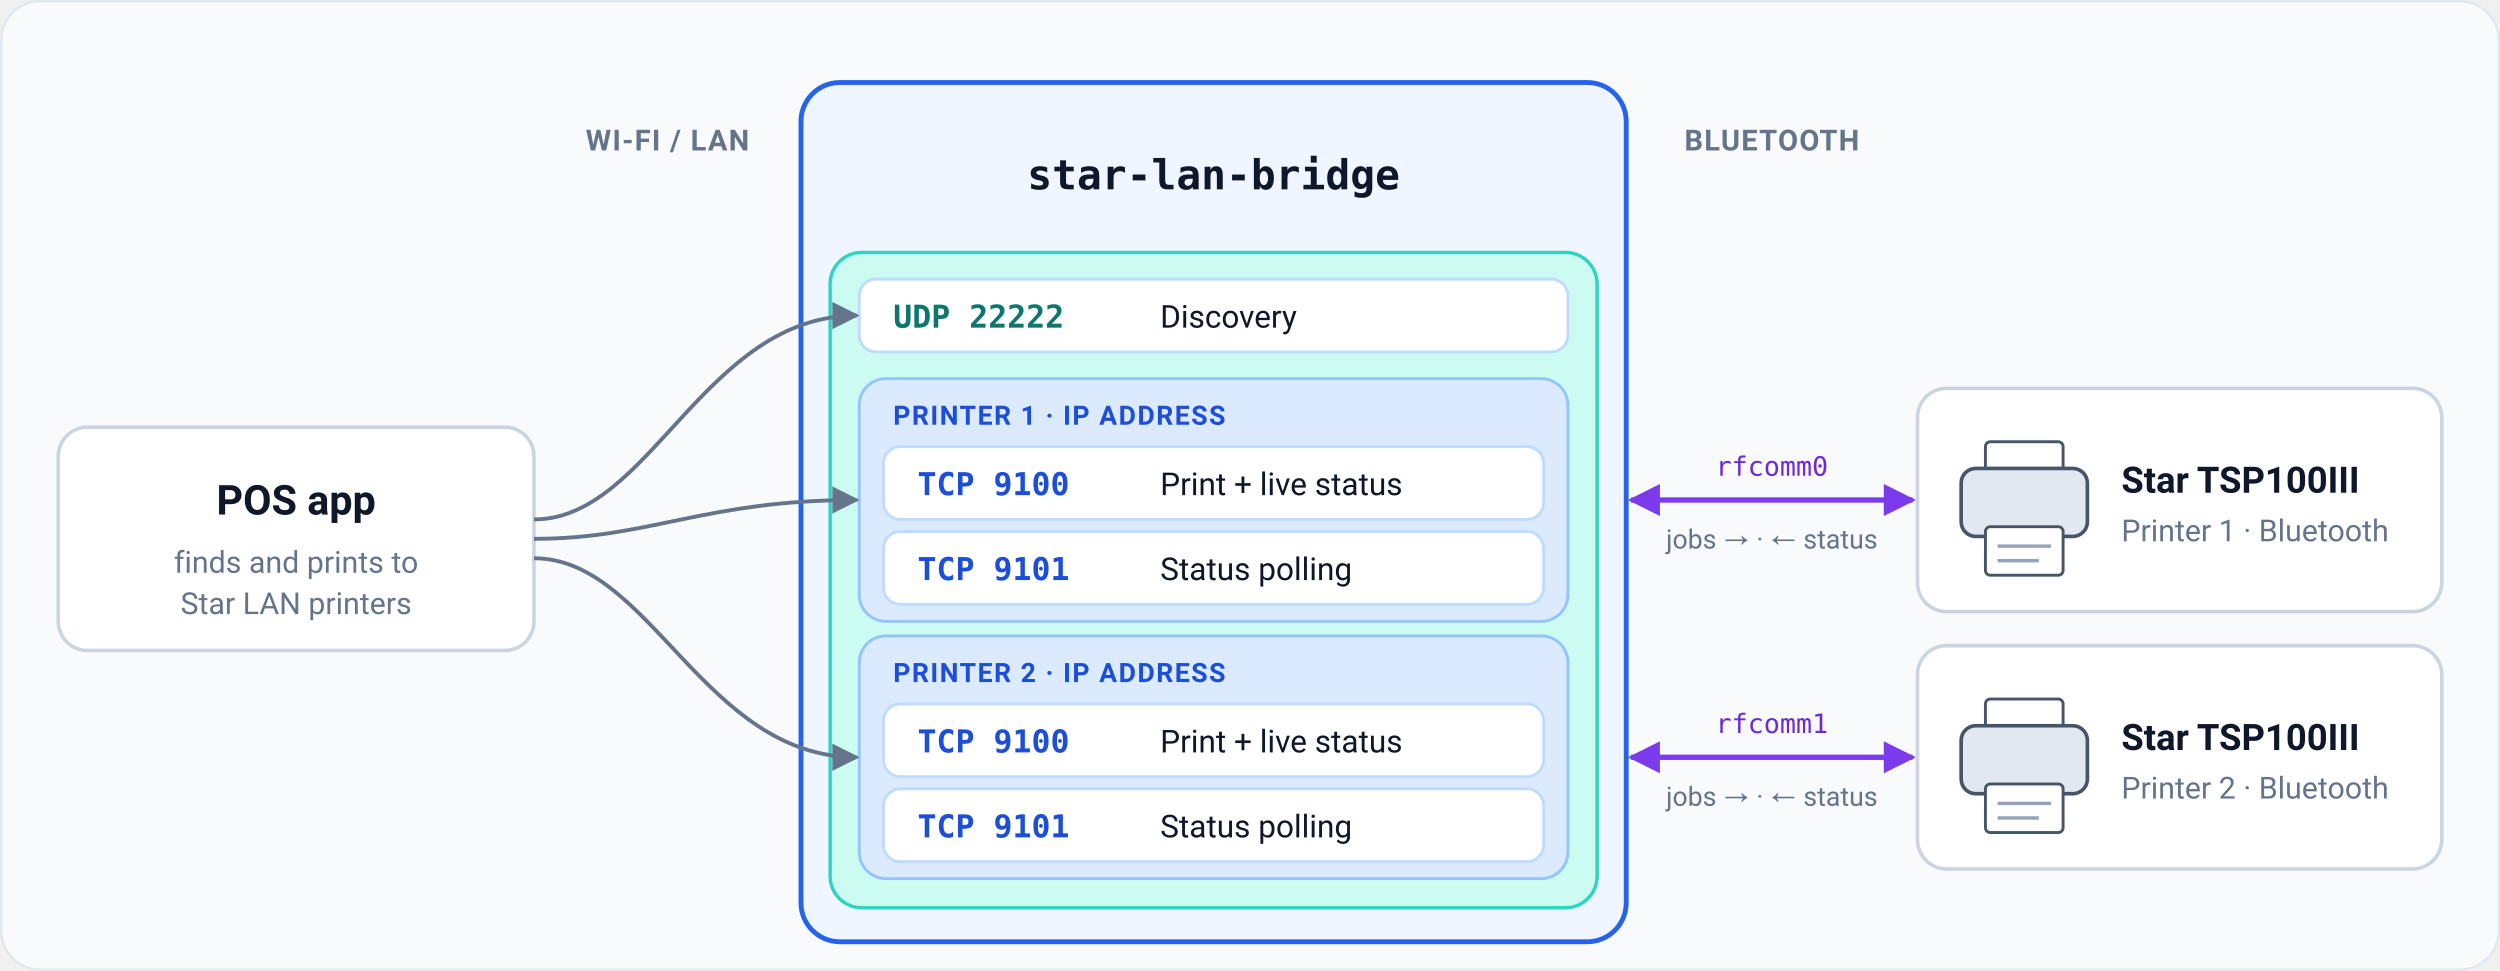
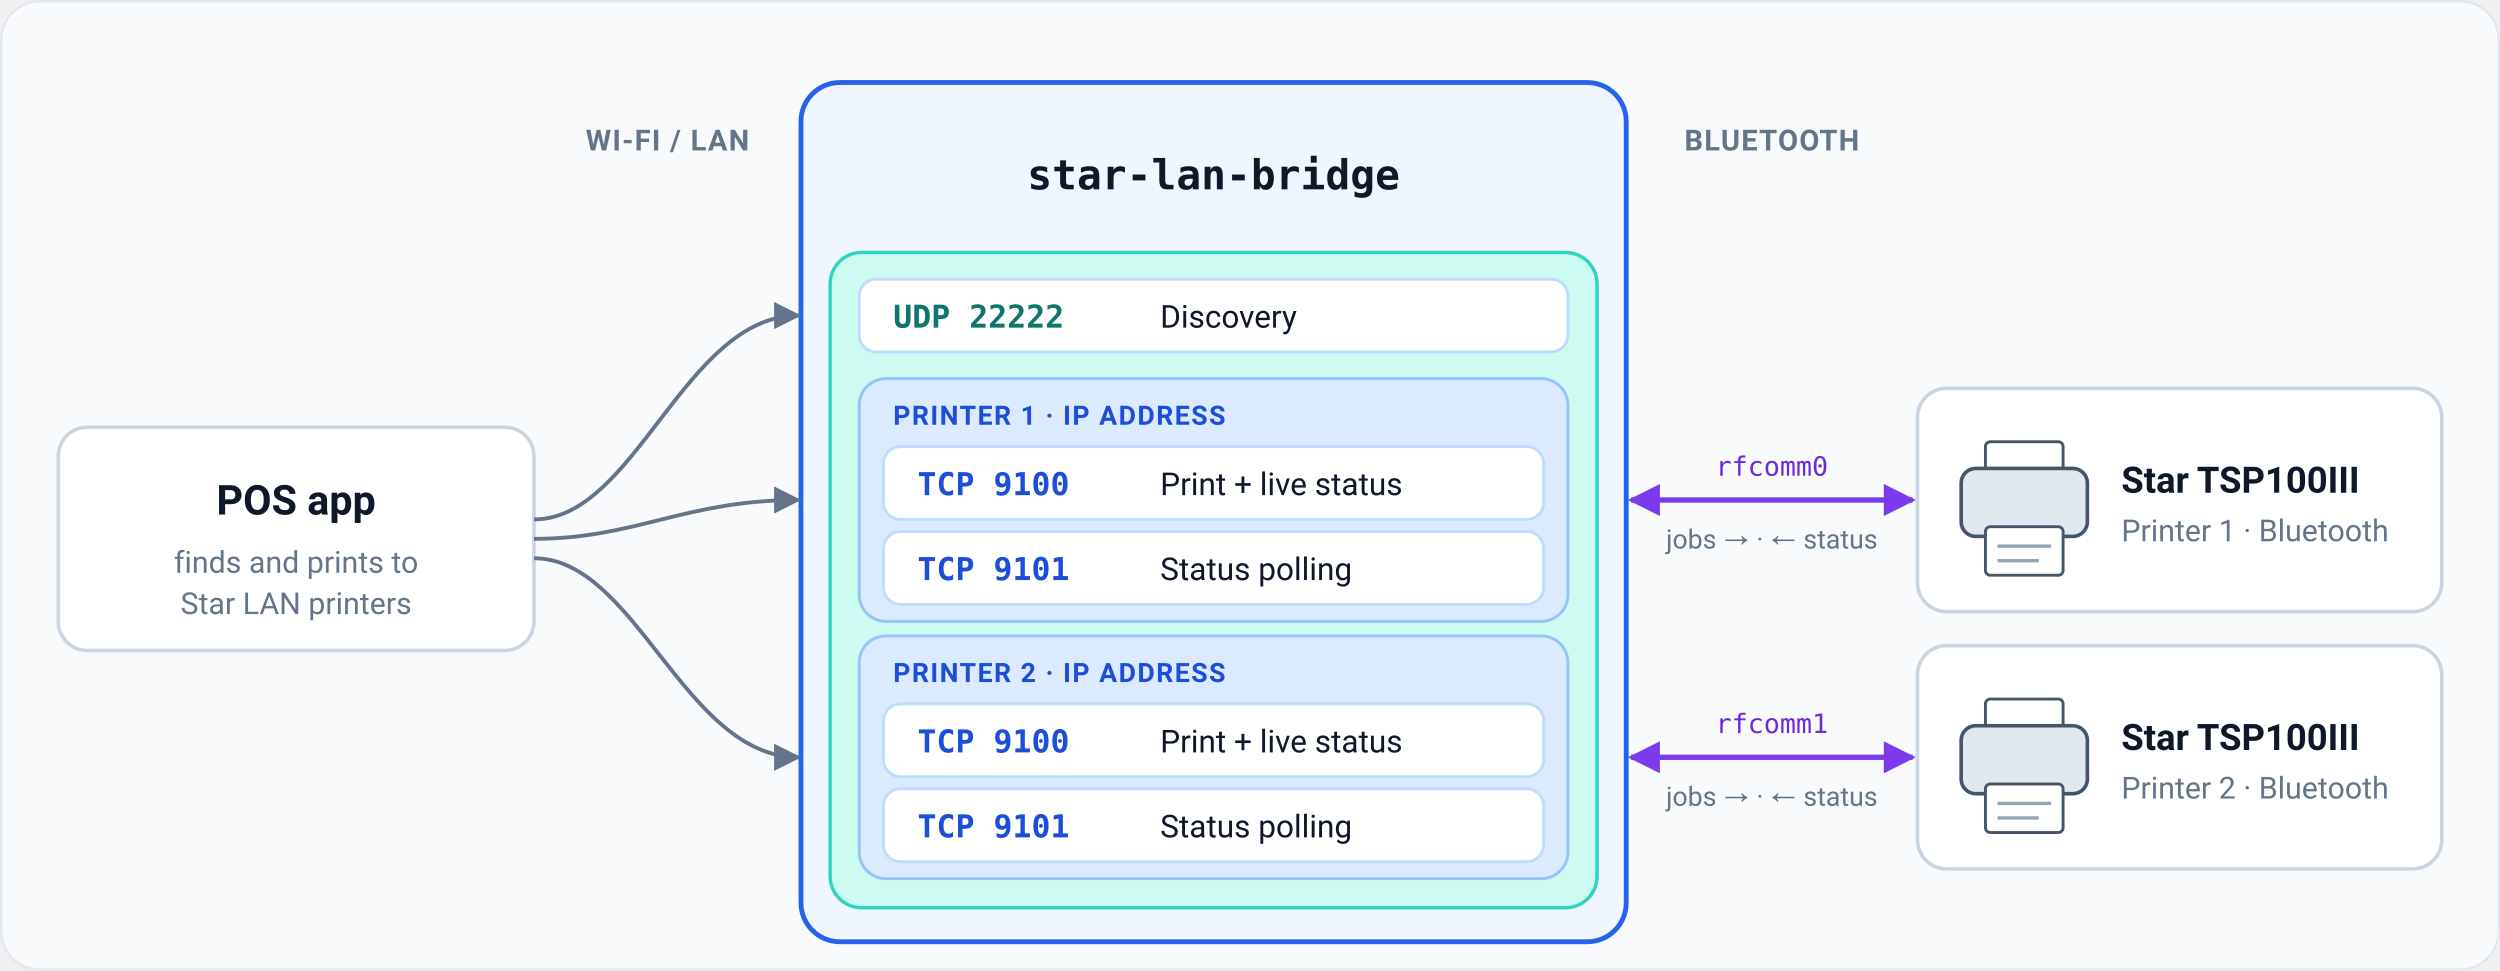
<svg xmlns="http://www.w3.org/2000/svg" viewBox="0 0 1030 400" width="1030" height="400" role="img" aria-labelledby="t d">
  <style>
    .card { fill: #f8fafc; stroke: #e2e8f0; }
    .box { fill: #ffffff; stroke: #cbd5e1; stroke-width: 1.5; }
    .dev { fill: #eff6ff; stroke: #2563eb; stroke-width: 2; }
    .disc { fill: #ccfbf1; stroke: #2dd4bf; stroke-width: 1.4; }
    .dacc { fill: #0f766e; }
    .grp { fill: #dbeafe; stroke: #93c5fd; stroke-width: 1.2; }
    .chip { fill: #ffffff; stroke: #bfdbfe; stroke-width: 1.2; }
    .ink { fill: #0f172a; }
    .muted { fill: #64748b; }
    .acc { fill: #1d4ed8; }
    .bt { fill: #6d28d9; }
    .wire { stroke: #64748b; stroke-width: 1.6; fill: none; }
    .btw { stroke: #7c3aed; stroke-width: 2.2; fill: none; }
    .ah { fill: #64748b; }
    .ahb { fill: #7c3aed; }
    .icon { fill: #e2e8f0; stroke: #475569; stroke-width: 1.5; }
    .paper { fill: #ffffff; stroke: #475569; stroke-width: 1.2; }
    .line { stroke: #94a3b8; stroke-width: 1.4; }
    text { font-family: -apple-system, BlinkMacSystemFont, "Segoe UI", Roboto, Helvetica, Arial, sans-serif; }
    .mono { font-family: ui-monospace, SFMono-Regular, Menlo, Consolas, monospace; }
    @media (prefers-color-scheme: dark) {
      .card { fill: #0f172a; stroke: #1e293b; }
      .box { fill: #1e293b; stroke: #334155; }
      .dev { fill: #172554; stroke: #60a5fa; }
      .disc { fill: #134e4a; stroke: #14b8a6; }
      .dacc { fill: #5eead4; }
      .grp { fill: #1e3a8a; stroke: #3b82f6; }
      .chip { fill: #0f172a; stroke: #1e40af; }
      .ink { fill: #e2e8f0; }
      .muted { fill: #94a3b8; }
      .acc { fill: #93c5fd; }
      .bt { fill: #c4b5fd; }
      .wire { stroke: #94a3b8; }
      .btw { stroke: #a78bfa; }
      .ah { fill: #94a3b8; }
      .ahb { fill: #a78bfa; }
      .icon { fill: #334155; stroke: #cbd5e1; }
      .paper { fill: #f8fafc; stroke: #cbd5e1; }
      .line { stroke: #94a3b8; }
    }
  </style>
  <defs>
    <marker id="a" viewBox="0 0 10 10" refX="9" refY="5" markerWidth="7" markerHeight="7" orient="auto-start-reverse">
      <path class="ah" d="M0 0 L10 5 L0 10 z" />
    </marker>
    <marker id="b" viewBox="0 0 10 10" refX="9" refY="5" markerWidth="6" markerHeight="6" orient="auto-start-reverse">
      <path class="ahb" d="M0 0 L10 5 L0 10 z" />
    </marker>
  </defs>
  <rect class="card" x="0.5" y="0.5" width="1029" height="399" rx="16" />
  <rect class="box" x="24" y="176" width="196" height="92" rx="12" />
  <text class="ink" x="122" y="212" text-anchor="middle" font-size="17" font-weight="600">POS app</text>
  <text class="muted" x="122" y="236" text-anchor="middle" font-size="12.5">finds and prints to</text>
  <text class="muted" x="122" y="253" text-anchor="middle" font-size="12.5">Star LAN printers</text>
  <text class="muted" x="275" y="62" text-anchor="middle" font-size="12" font-weight="600" letter-spacing="0.5">WI-FI / LAN</text>
  <rect class="dev" x="330" y="34" width="340" height="354" rx="16" />
  <text class="ink mono" x="500" y="78" text-anchor="middle" font-size="17" font-weight="700">star-lan-bridge</text>
  <rect class="disc" x="342" y="104" width="316" height="270" rx="13" />
  <rect class="chip" x="354" y="115" width="292" height="30" rx="7" />
  <text class="dacc mono" x="368" y="135" font-size="13" font-weight="700">UDP 22222</text>
  <text class="ink" x="478" y="135" font-size="13">Discovery</text>
  <rect class="grp" x="354" y="156" width="292" height="100" rx="11" />
  <text class="acc" x="368" y="175" font-size="11" font-weight="700" letter-spacing="0.6">PRINTER 1 · IP ADDRESS</text>
  <rect class="chip" x="364" y="184" width="272" height="30" rx="7" />
  <text class="acc mono" x="378" y="204" font-size="13" font-weight="700">TCP 9100</text>
  <text class="ink" x="478" y="204" font-size="13">Print + live status</text>
  <rect class="chip" x="364" y="219" width="272" height="30" rx="7" />
  <text class="acc mono" x="378" y="239" font-size="13" font-weight="700">TCP 9101</text>
  <text class="ink" x="478" y="239" font-size="13">Status polling</text>
  <rect class="grp" x="354" y="262" width="292" height="100" rx="11" />
  <text class="acc" x="368" y="281" font-size="11" font-weight="700" letter-spacing="0.6">PRINTER 2 · IP ADDRESS</text>
  <rect class="chip" x="364" y="290" width="272" height="30" rx="7" />
  <text class="acc mono" x="378" y="310" font-size="13" font-weight="700">TCP 9100</text>
  <text class="ink" x="478" y="310" font-size="13">Print + live status</text>
  <rect class="chip" x="364" y="325" width="272" height="30" rx="7" />
  <text class="acc mono" x="378" y="345" font-size="13" font-weight="700">TCP 9101</text>
  <text class="ink" x="478" y="345" font-size="13">Status polling</text>
-   <path class="wire" d="M220 214 C 268 214, 290 130, 353 130" marker-end="url(#a)" />
-   <path class="wire" d="M220 222 C 268 222, 290 206, 353 206" marker-end="url(#a)" />
-   <path class="wire" d="M220 230 C 268 230, 290 312, 353 312" marker-end="url(#a)" />
+   <path class="wire" d="M220 214 C 262 214, 282 130, 329 130" marker-end="url(#a)" />
+   <path class="wire" d="M220 222 C 262 222, 282 206, 329 206" marker-end="url(#a)" />
+   <path class="wire" d="M220 230 C 262 230, 282 312, 329 312" marker-end="url(#a)" />
  <text class="muted" x="730" y="62" text-anchor="middle" font-size="12" font-weight="600" letter-spacing="0.5">BLUETOOTH</text>
  <text class="bt mono" x="730" y="196" text-anchor="middle" font-size="11">rfcomm0</text>
  <path class="btw" d="M672 206 L 788 206" marker-start="url(#b)" marker-end="url(#b)" />
  <text class="bt mono" x="730" y="302" text-anchor="middle" font-size="11">rfcomm1</text>
  <path class="btw" d="M672 312 L 788 312" marker-start="url(#b)" marker-end="url(#b)" />
  <text class="muted" x="730" y="226" text-anchor="middle" font-size="11">jobs → · ← status</text>
  <text class="muted" x="730" y="332" text-anchor="middle" font-size="11">jobs → · ← status</text>
  <rect class="box" x="790" y="160" width="216" height="92" rx="12" />
  <rect class="paper" x="818" y="182" width="32" height="14" rx="2" />
  <rect class="icon" x="808" y="193" width="52" height="28" rx="6" />
  <rect class="paper" x="818" y="217" width="32" height="20" rx="2" />
  <line class="line" x1="823" y1="225" x2="845" y2="225" />
  <line class="line" x1="823" y1="231" x2="840" y2="231" />
  <text class="ink" x="874" y="203" font-size="15" font-weight="600">Star TSP100III</text>
  <text class="muted" x="874" y="223" font-size="12.5">Printer 1 · Bluetooth</text>
  <rect class="box" x="790" y="266" width="216" height="92" rx="12" />
  <rect class="paper" x="818" y="288" width="32" height="14" rx="2" />
  <rect class="icon" x="808" y="299" width="52" height="28" rx="6" />
  <rect class="paper" x="818" y="323" width="32" height="20" rx="2" />
  <line class="line" x1="823" y1="331" x2="845" y2="331" />
  <line class="line" x1="823" y1="337" x2="840" y2="337" />
  <text class="ink" x="874" y="309" font-size="15" font-weight="600">Star TSP100III</text>
  <text class="muted" x="874" y="329" font-size="12.5">Printer 2 · Bluetooth</text>
</svg>
